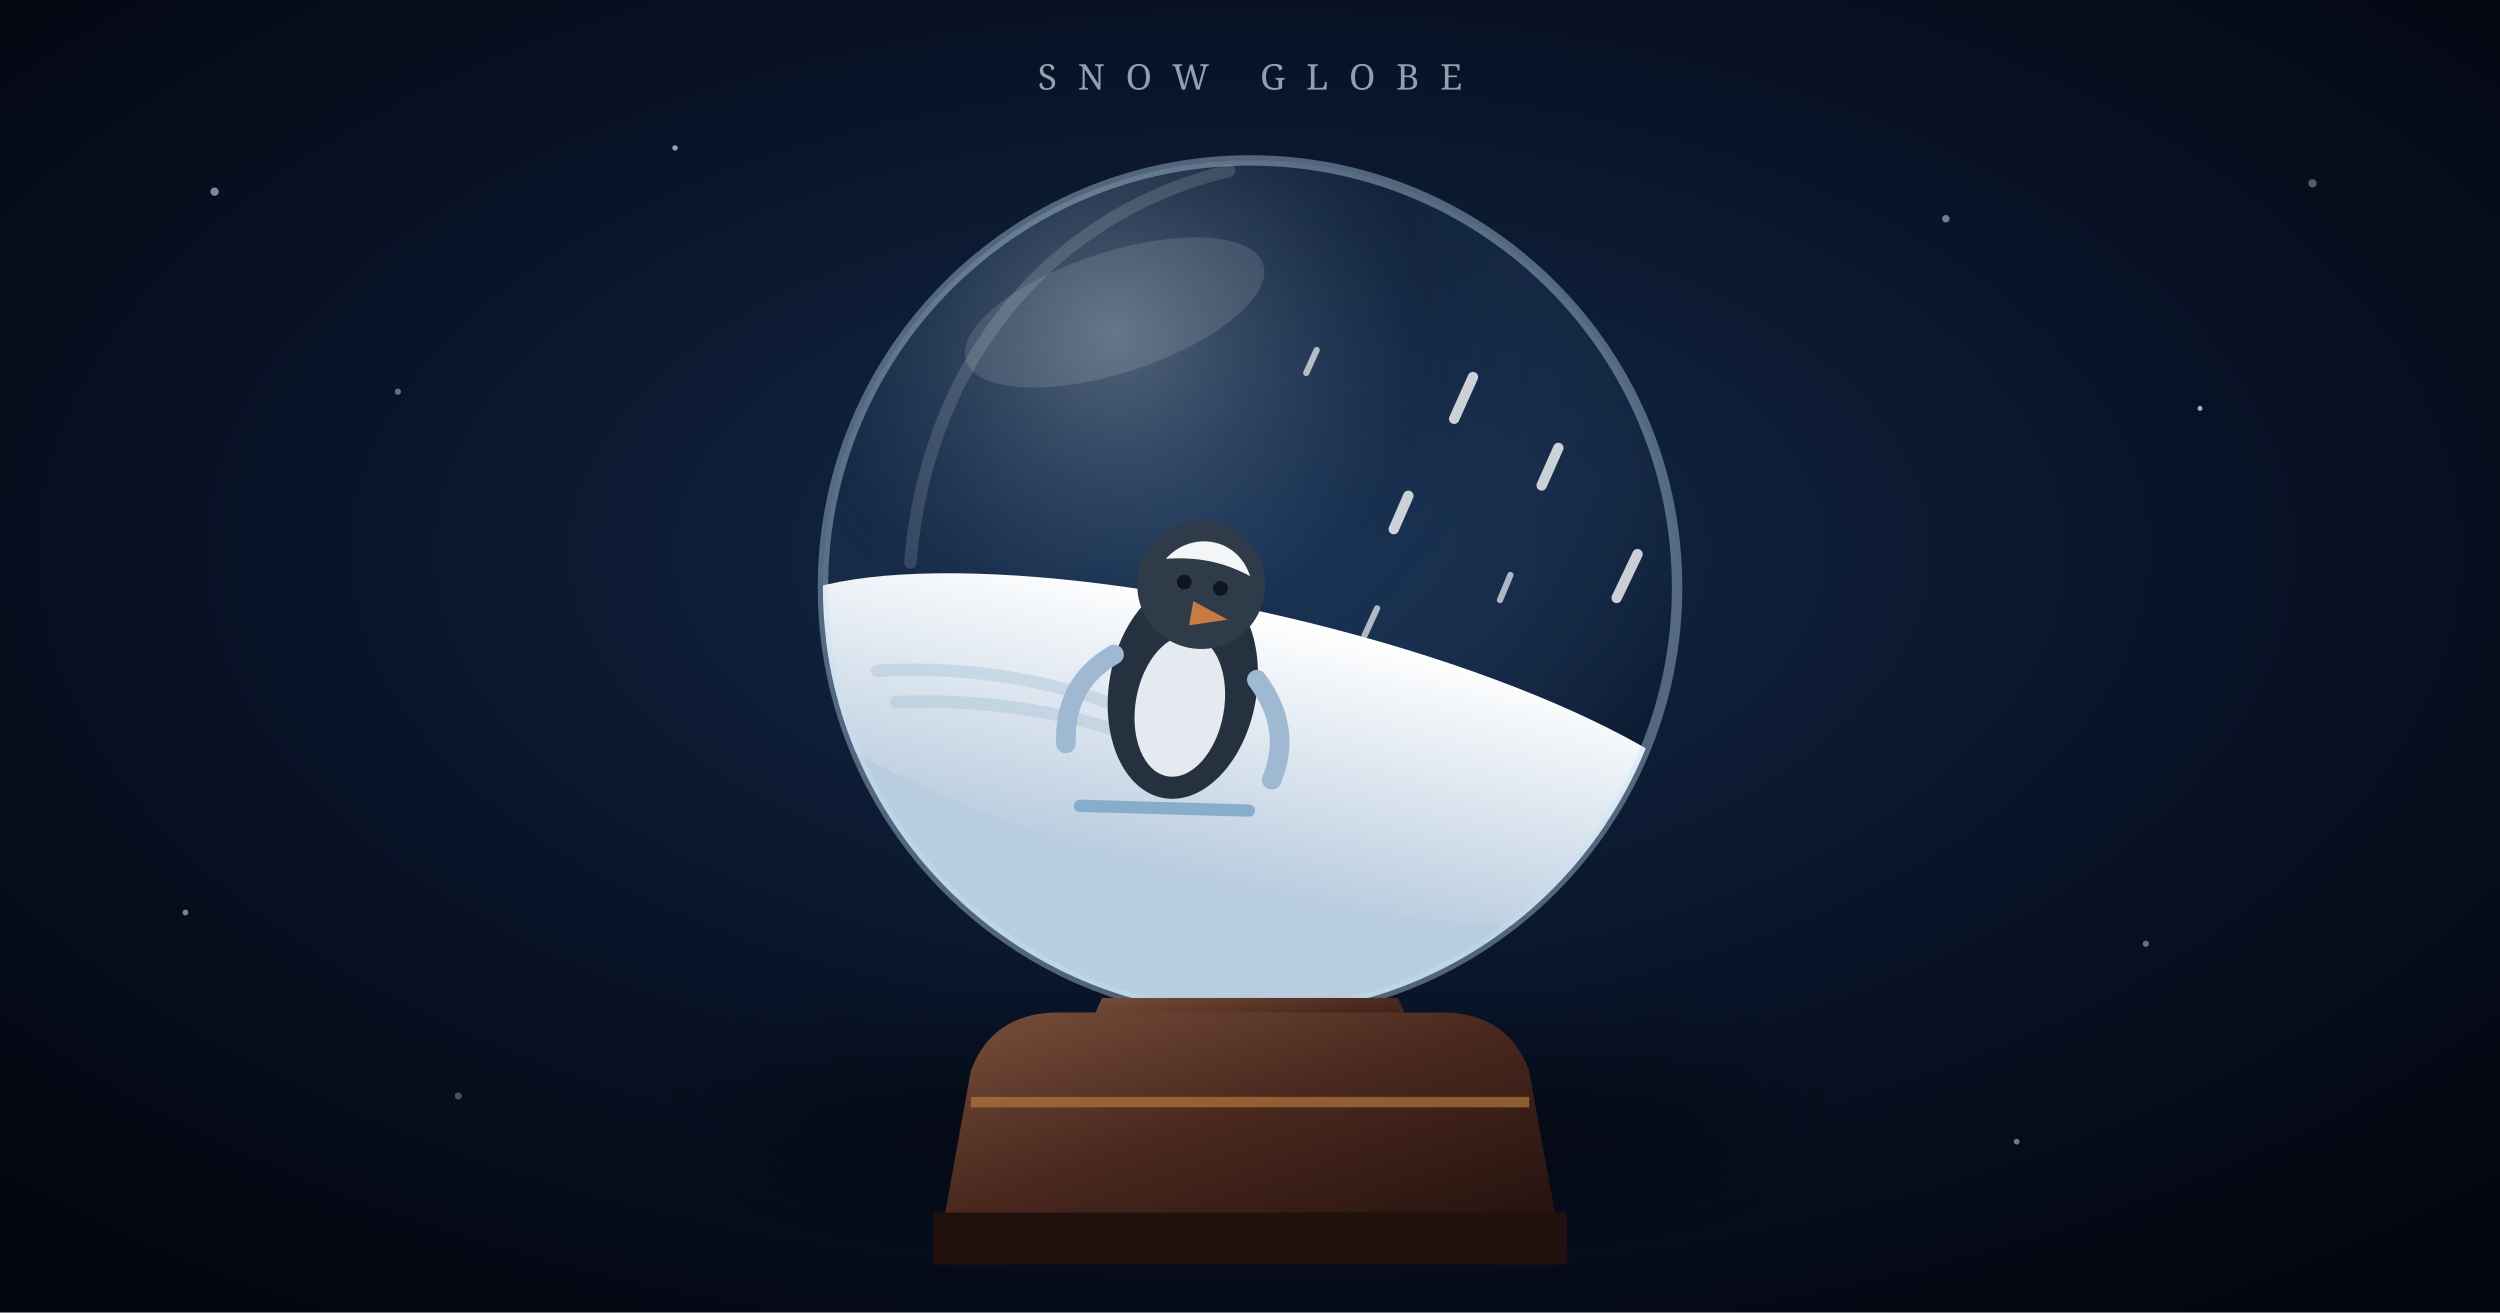
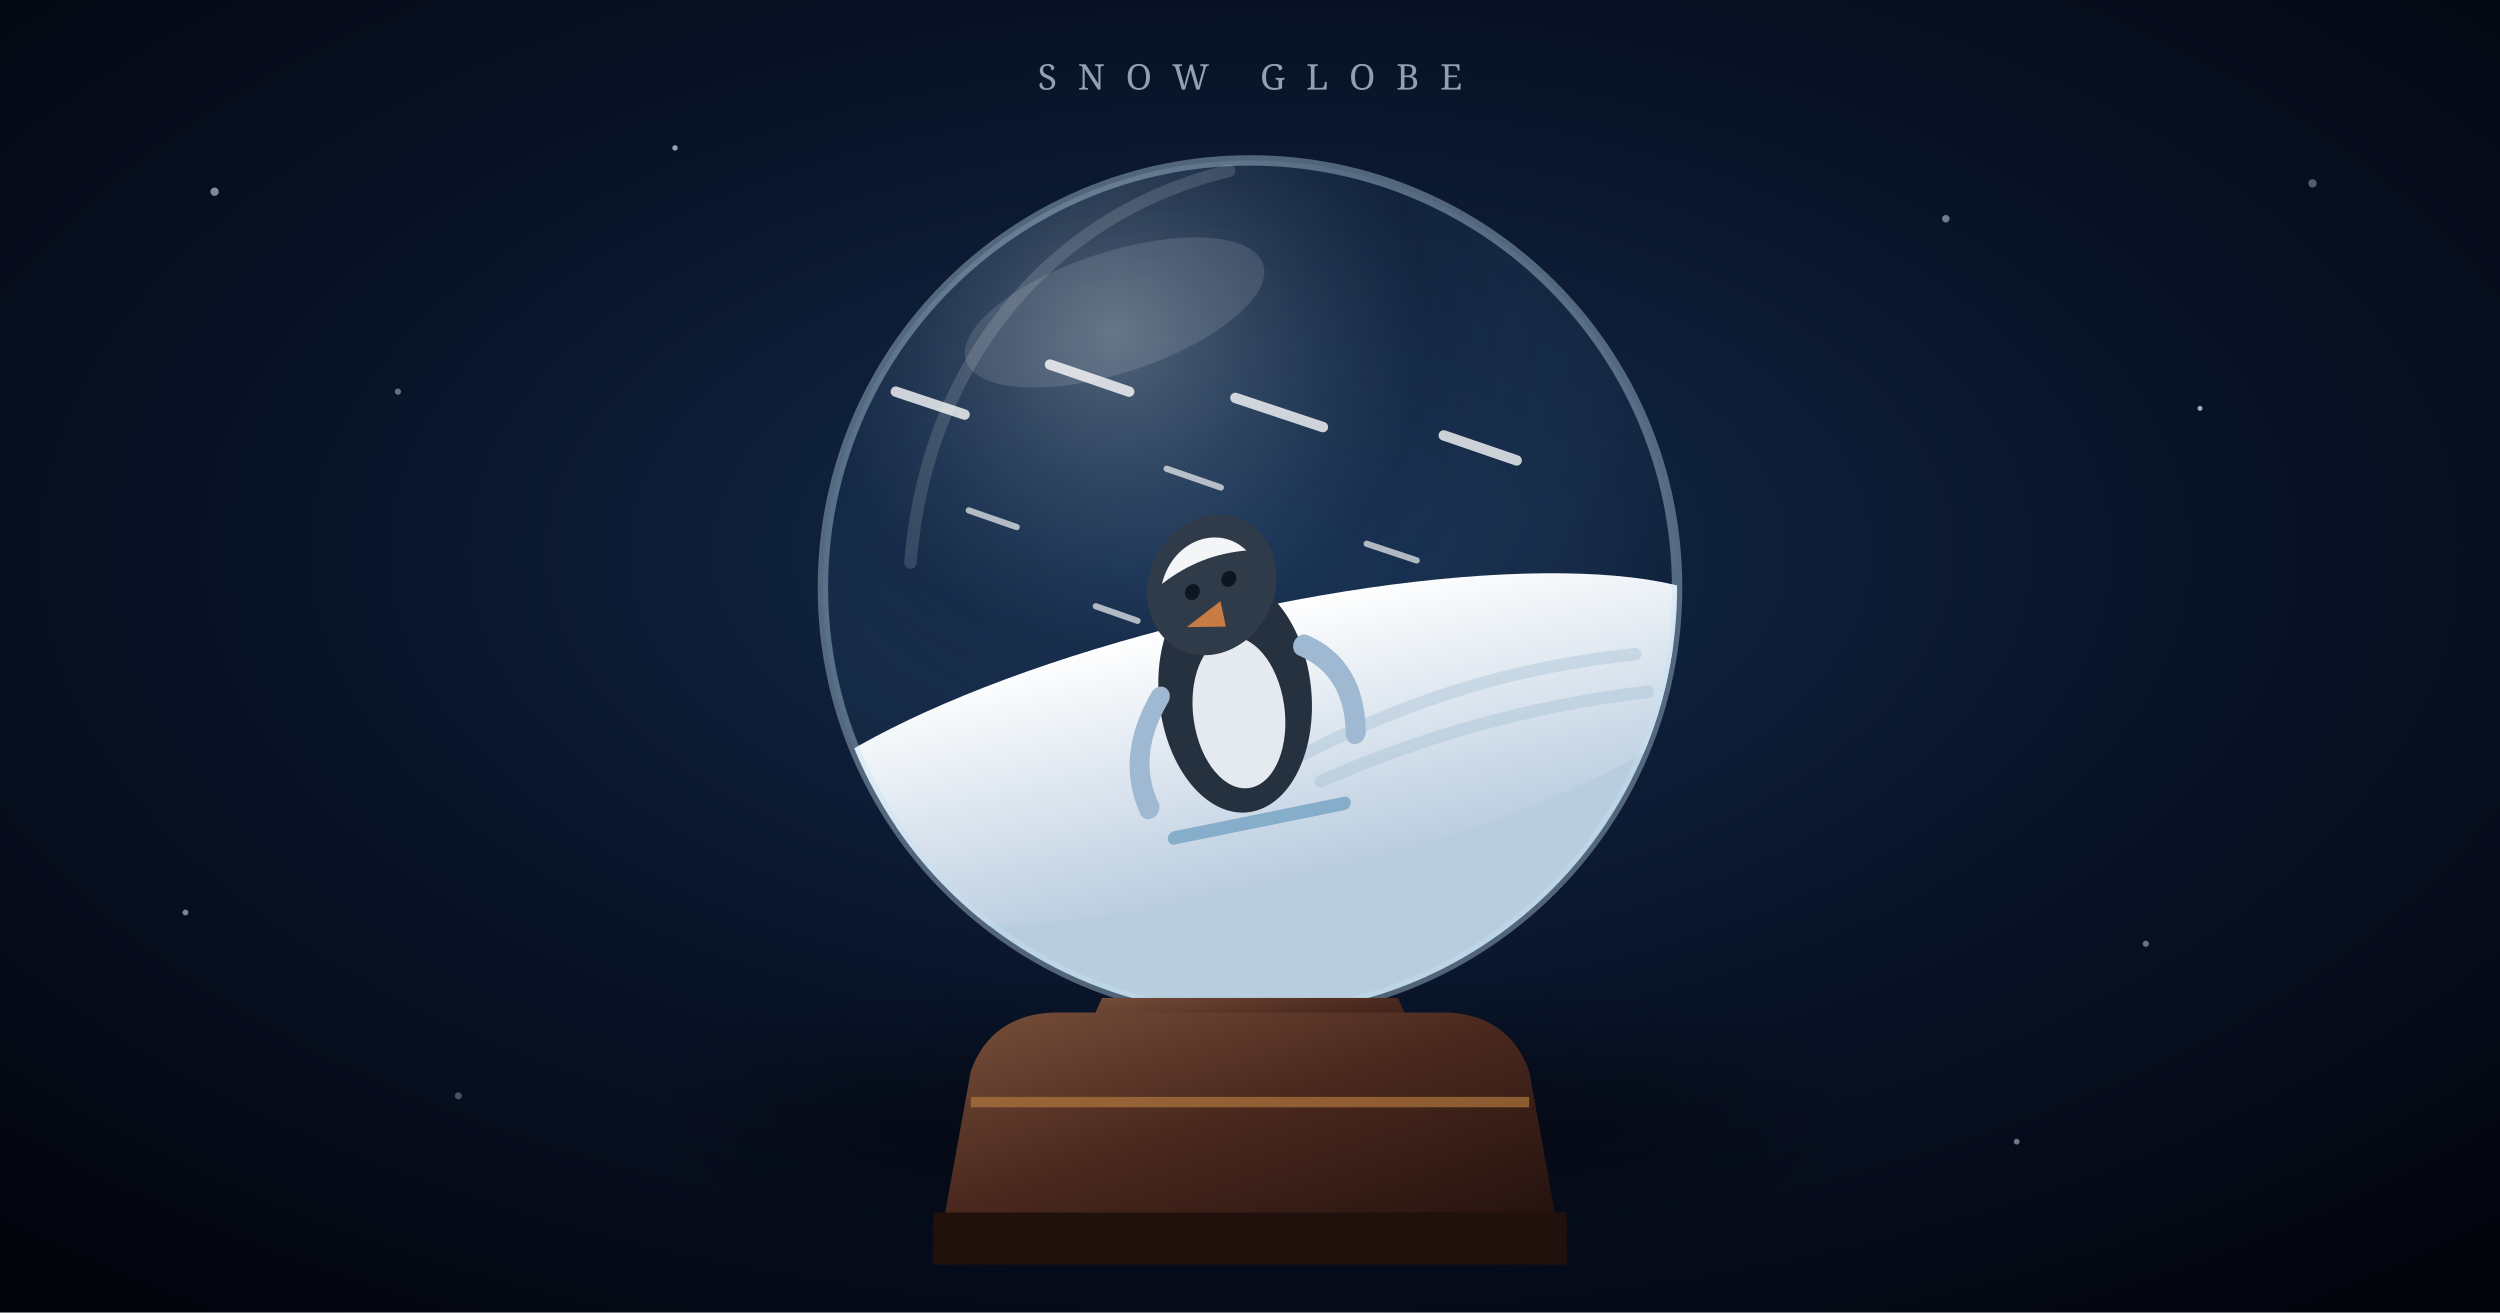
<svg xmlns="http://www.w3.org/2000/svg" width="1200" height="630" viewBox="0 0 1200 630">
  <defs>
    <radialGradient id="bg" cx="50%" cy="42%" r="72%">
      <stop offset="0" stop-color="#142b4a" />
      <stop offset=".55" stop-color="#081226" />
      <stop offset="1" stop-color="#03050d" />
    </radialGradient>
    <radialGradient id="glass" cx="34%" cy="20%" r="80%">
      <stop stop-color="#e3f5ff" stop-opacity=".32" />
      <stop offset=".46" stop-color="#4a79a9" stop-opacity=".1" />
      <stop offset="1" stop-color="#071227" stop-opacity=".38" />
    </radialGradient>
    <linearGradient id="snow" x1="0" y1="0" x2="0" y2="1">
      <stop stop-color="#fff" />
      <stop offset="1" stop-color="#b9ccdf" />
    </linearGradient>
    <linearGradient id="wood" x1="0" y1="0" x2="1" y2="1">
      <stop stop-color="#78503b" />
      <stop offset=".48" stop-color="#4a281e" />
      <stop offset="1" stop-color="#24120e" />
    </linearGradient>
    <filter id="shadow" x="-50%" y="-50%" width="200%" height="220%">
      <feGaussianBlur stdDeviation="24" />
    </filter>
    <clipPath id="clip">
      <circle cx="600" cy="282" r="205" />
    </clipPath>
  </defs>
  <rect width="1200" height="630" fill="url(#bg)" />
  <g fill="#dfefff">
    <circle cx="103" cy="92" r="2" opacity=".55" />
    <circle cx="191" cy="188" r="1.5" opacity=".42" />
    <circle cx="324" cy="71" r="1.3" opacity=".66" />
    <circle cx="934" cy="105" r="1.8" opacity=".48" />
    <circle cx="1056" cy="196" r="1.2" opacity=".7" />
    <circle cx="1110" cy="88" r="2" opacity=".34" />
    <circle cx="89" cy="438" r="1.4" opacity=".52" />
    <circle cx="1030" cy="453" r="1.5" opacity=".44" />
    <circle cx="220" cy="526" r="1.7" opacity=".3" />
    <circle cx="968" cy="548" r="1.4" opacity=".48" />
  </g>
  <ellipse cx="600" cy="541" rx="250" ry="34" fill="#000" opacity=".44" filter="url(#shadow)" />
  <g clip-path="url(#clip)">
    <circle cx="600" cy="282" r="205" fill="url(#glass)" />
-     <path d="M365 300 842 412v110H365Z" fill="#b8cede" />
-     <ellipse cx="600" cy="360" rx="246" ry="66" transform="rotate(13 600 360)" fill="url(#snow)" />
-     <path d="M421 322c55-3 99 8 143 28M430 337c54-2 95 8 136 24" fill="none" stroke="#9ebbd0" stroke-width="6" stroke-linecap="round" opacity=".36" />
-     <g transform="translate(570 318) rotate(10) scale(1.18)">
+     <path d="M365 412 842 300v222H365Z" fill="#b8cede" />
+     <ellipse cx="600" cy="360" rx="246" ry="66" transform="rotate(-13 600 360)" fill="url(#snow)" />
+     <path d="M785 314c-58 6-109 22-159 48M791 332c-57 7-107 21-157 43" fill="none" stroke="#9ebbd0" stroke-width="6" stroke-linecap="round" opacity=".36" />
+     <g transform="translate(590 320) rotate(-20) skewX(-8) scale(-1.24 1.24)">
      <ellipse cx="0" cy="11" rx="30" ry="45" fill="#26313f" />
      <ellipse cx="0" cy="18" rx="18" ry="29" fill="#e5eaf0" />
      <circle cx="0" cy="-32" r="26" fill="#303b49" />
      <path d="M-16-40c8-13 27-14 35 1-12-4-23-4-35-1" fill="#f4f5f6" />
      <circle cx="-7" cy="-32" r="3" fill="#0d1520" />
      <circle cx="8" cy="-32" r="3" fill="#0d1520" />
      <path d="m-2-25 15 5-15 5Z" fill="#c87b43" />
      <path d="M-30 2q-18 15-13 39M29 2q18 17 13 39" fill="none" stroke="#9fb9d3" stroke-width="8" stroke-linecap="round" />
      <path d="m-33 65 68-10" stroke="#86aeca" stroke-width="5" stroke-linecap="round" />
    </g>
    <g stroke="#fff" stroke-linecap="round">
-       <path d="m707 181-9 20M748 215l-8 18M676 238l-7 16M786 266l-10 21" stroke-width="5" opacity=".78" />
-       <path d="m632 168-5 11M725 276l-5 12M809 214l-5 12M661 292l-6 13" stroke-width="3" opacity=".66" />
+       <path d="m430 188 33 11m41-24 38 13m51 3 42 14m58 4 35 12" stroke-width="5" opacity=".78" />
+       <path d="m465 245 23 8m72-28 26 9m70 27 24 8m-154 22 20 7" stroke-width="3" opacity=".66" />
    </g>
  </g>
  <circle cx="600" cy="282" r="205" fill="none" stroke="#c7e2f5" stroke-opacity=".38" stroke-width="5" />
  <ellipse cx="535" cy="150" rx="75" ry="29" transform="rotate(-18 535 150)" fill="#fff" opacity=".12" />
  <path d="M437 270c8-98 69-168 153-188" fill="none" stroke="#fff" stroke-width="6" stroke-linecap="round" opacity=".14" />
  <path d="M529 479h142l14 31H515Z" fill="url(#wood)" />
  <path d="M466 514q10-27 40-28h188q30 1 40 28l13 72H453Z" fill="url(#wood)" />
  <path d="M448 582h304v25H448Z" rx="12" fill="#21110d" />
  <path d="M466 529h268" stroke="#b87b3e" stroke-width="5" opacity=".66" />
  <text x="600" y="43" fill="#dcefff" fill-opacity=".64" text-anchor="middle" font-family="Georgia, serif" font-size="17" letter-spacing="10">SNOW GLOBE</text>
</svg>
